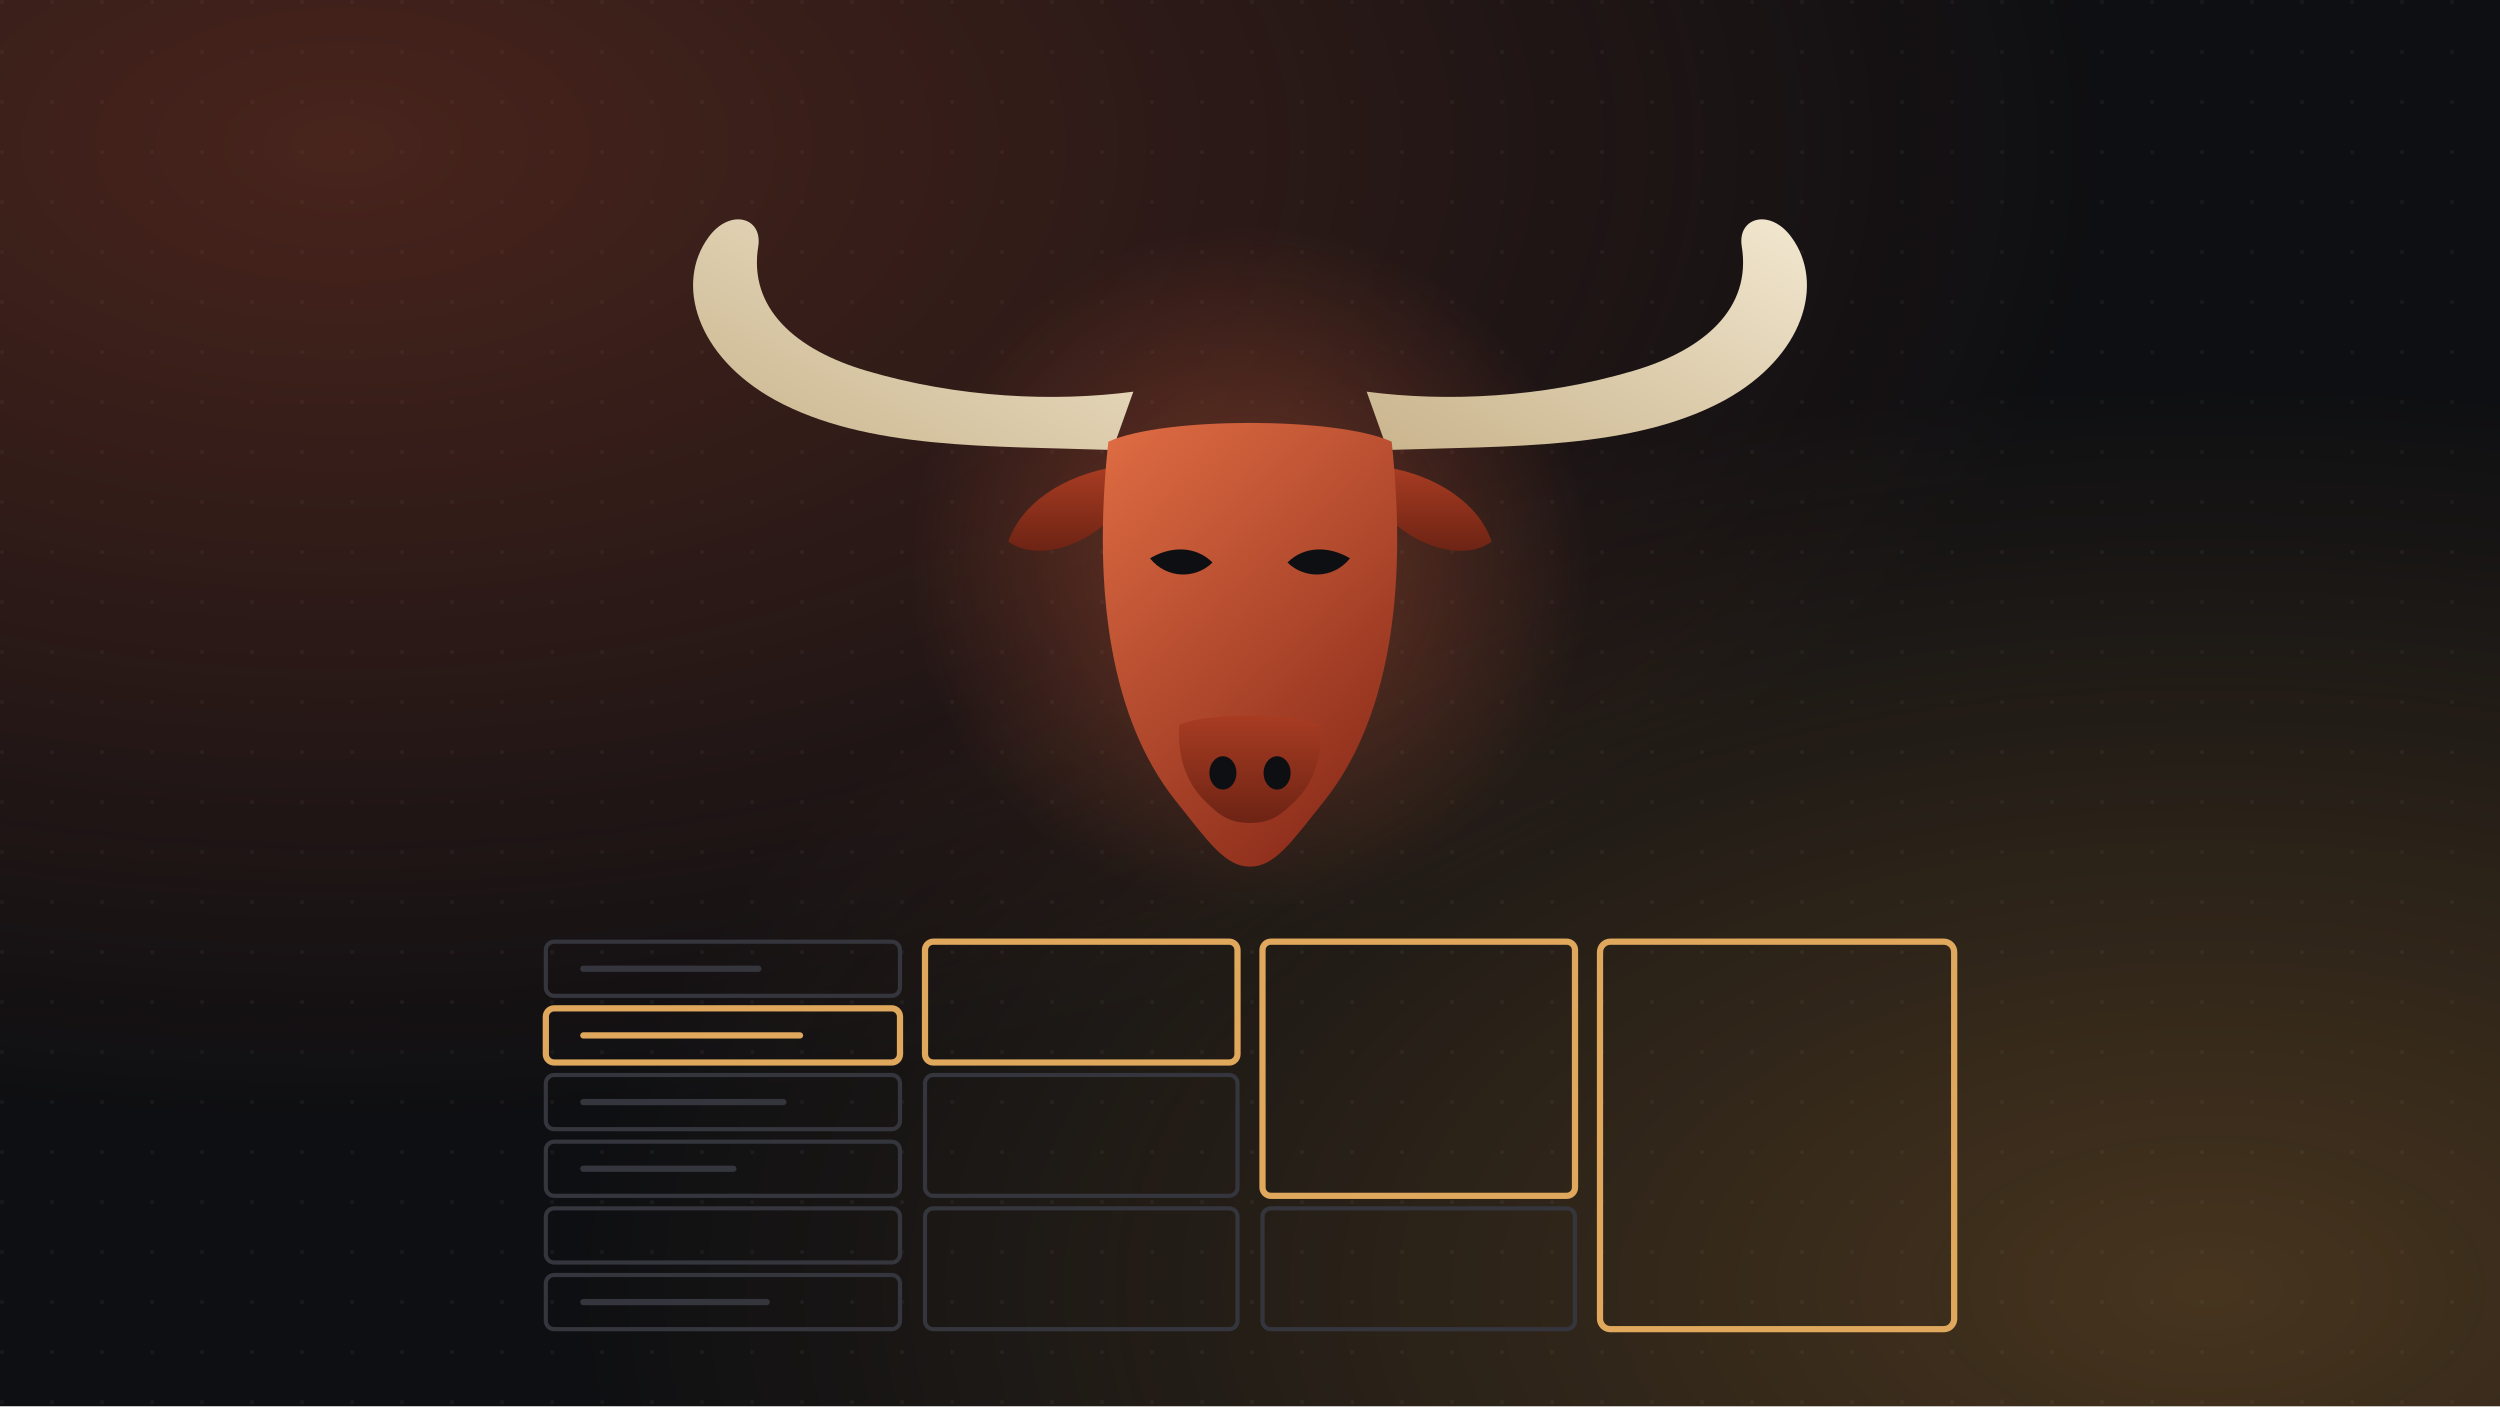
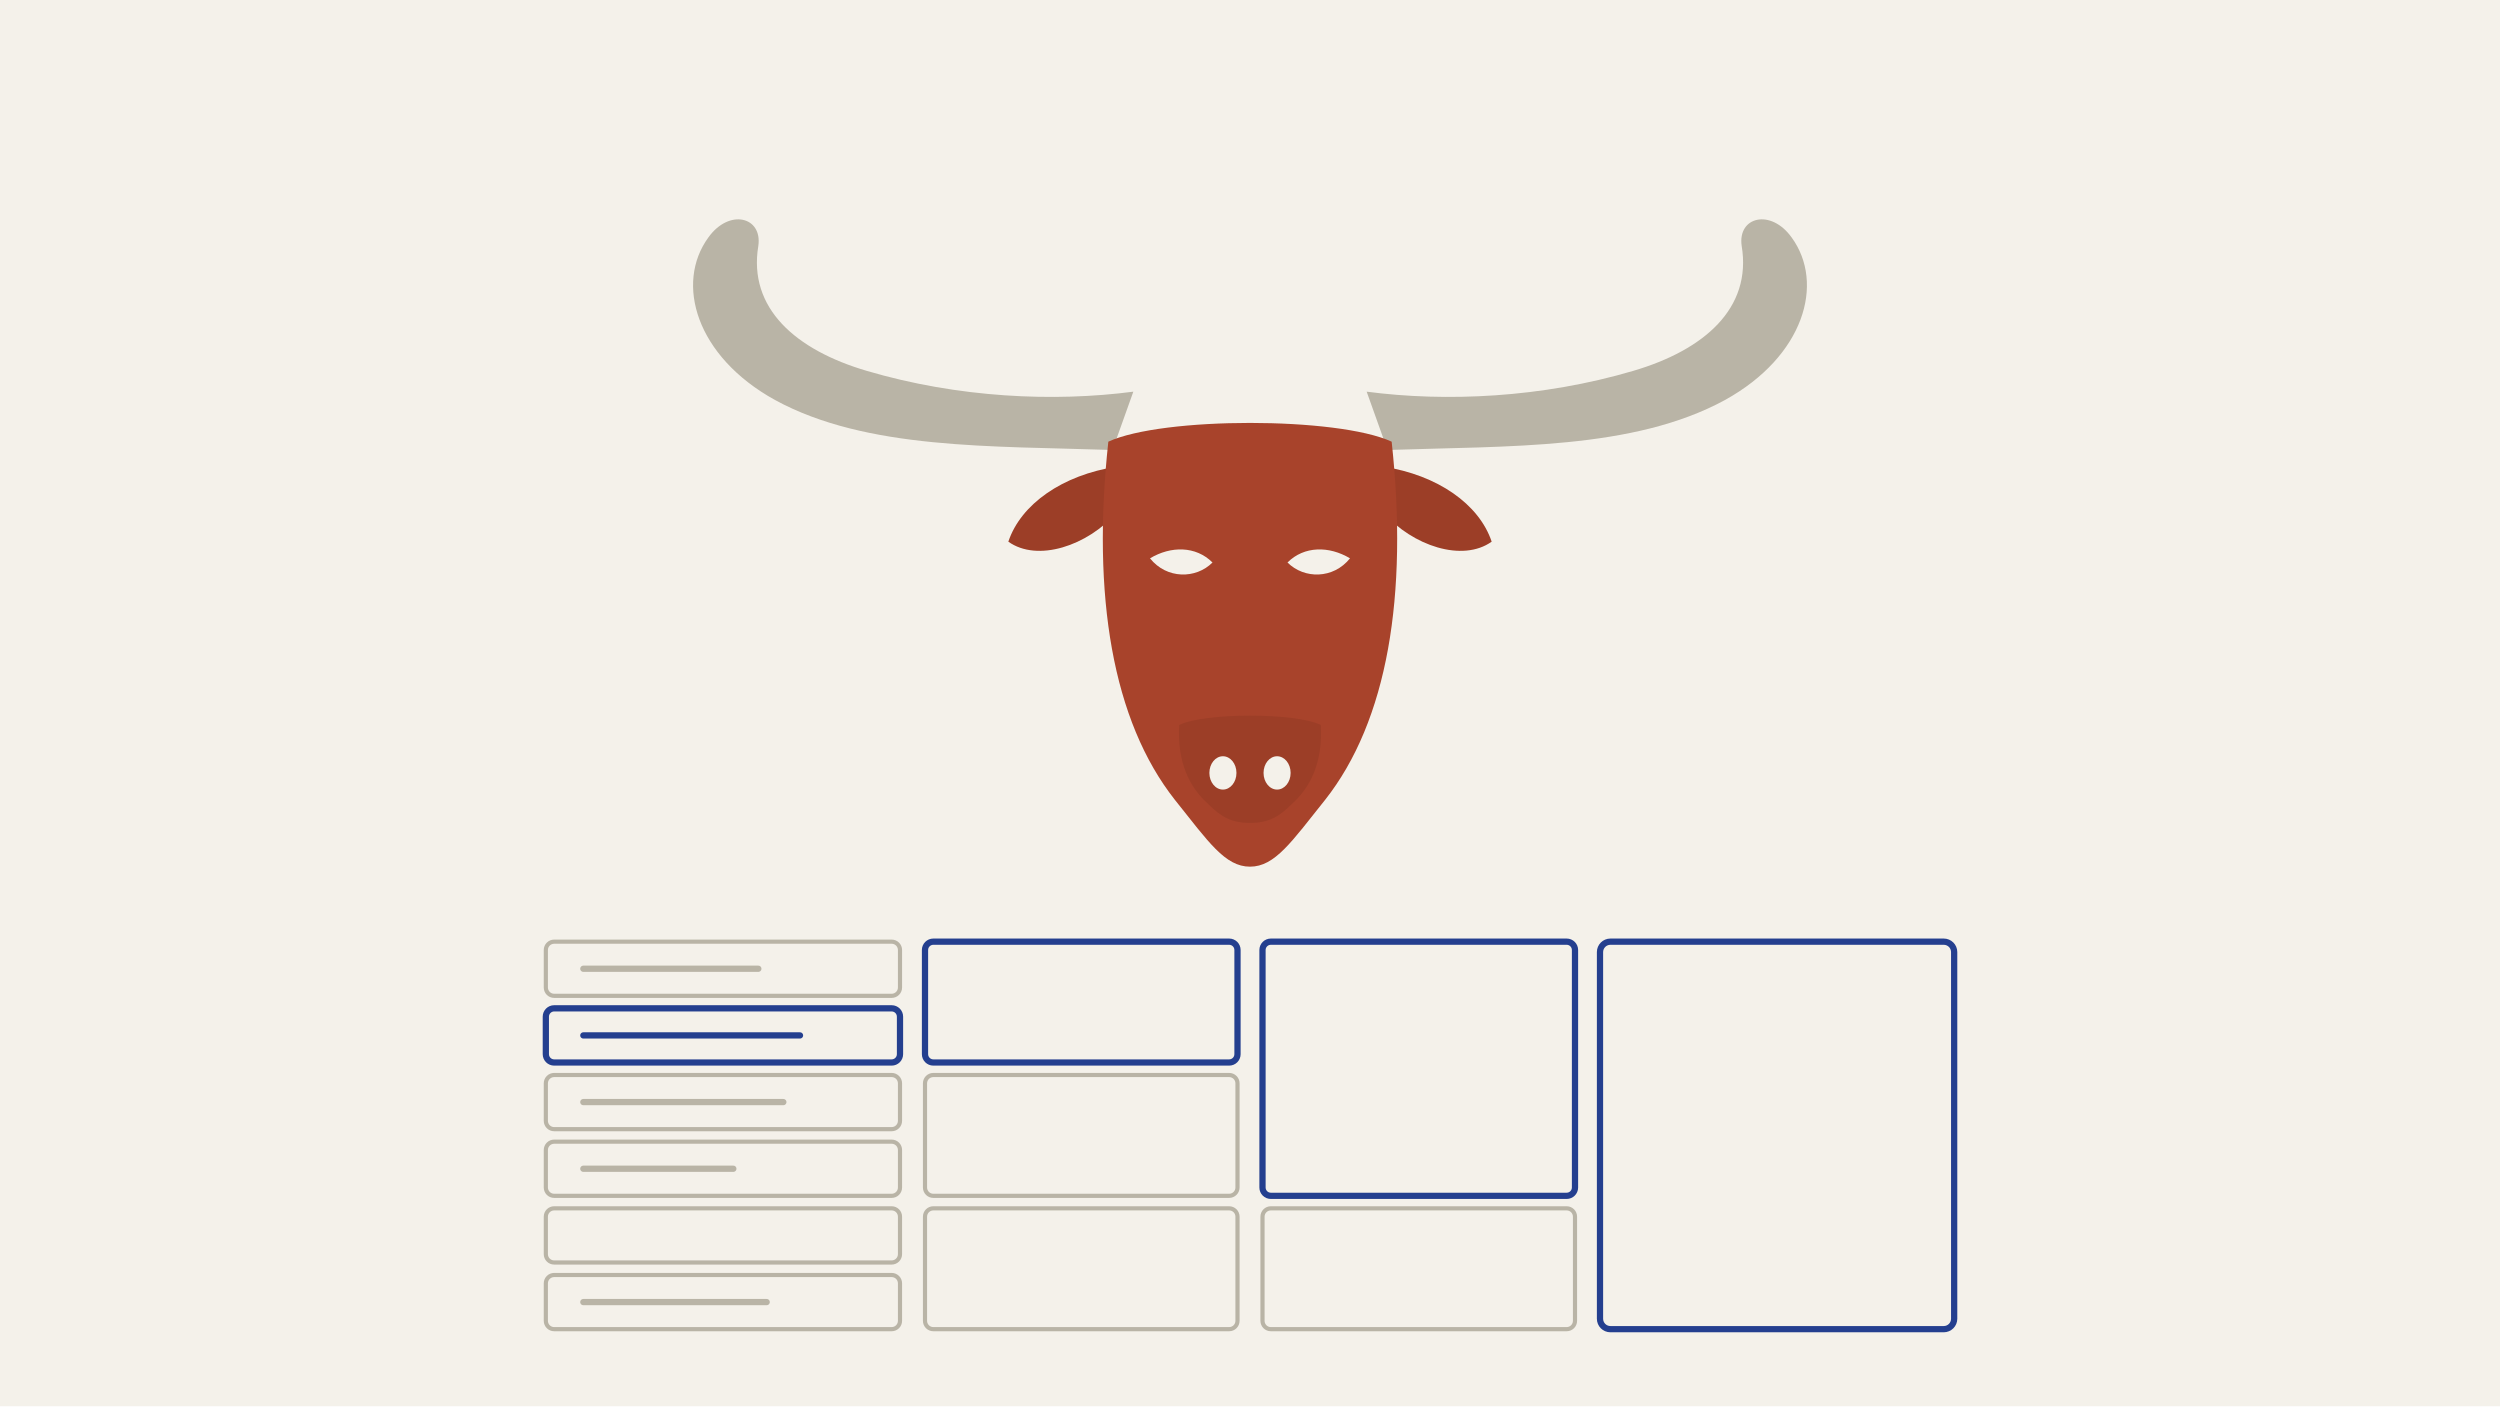
<svg xmlns="http://www.w3.org/2000/svg" viewBox="0 0 1200 675" width="1200" height="675" role="img" aria-label="A geometric bull's head above a recipe drawn as a nested table, where columns of ingredients merge step by step into a single final cell">
  <defs>
-     <radialGradient id="nbGlowA" cx="14%" cy="10%" r="70%">
-       <stop offset="0%" stop-color="#b0492e" stop-opacity="0.36" />
-       <stop offset="100%" stop-color="#b0492e" stop-opacity="0" />
-     </radialGradient>
-     <radialGradient id="nbGlowB" cx="88%" cy="92%" r="65%">
-       <stop offset="0%" stop-color="#c98a3a" stop-opacity="0.30" />
-       <stop offset="100%" stop-color="#c98a3a" stop-opacity="0" />
-     </radialGradient>
-     <radialGradient id="nbCore" cx="50%" cy="50%" r="50%">
-       <stop offset="0%" stop-color="#d9603b" stop-opacity="0.42" />
-       <stop offset="100%" stop-color="#d9603b" stop-opacity="0" />
-     </radialGradient>
-     <pattern id="nbDots" width="24" height="24" patternUnits="userSpaceOnUse">
-       <circle cx="1" cy="1" r="1" fill="#f4f4f6" opacity="0.05" />
-     </pattern>
-     <linearGradient id="nbHorn" x1="0" y1="1" x2="1" y2="0">
-       <stop offset="0%" stop-color="#c9b48c" />
-       <stop offset="100%" stop-color="#f2e7d0" />
-     </linearGradient>
-     <linearGradient id="nbHead" x1="0" y1="0" x2="0.6" y2="1">
-       <stop offset="0%" stop-color="#e06d44" />
-       <stop offset="100%" stop-color="#8f2f1c" />
-     </linearGradient>
-     <linearGradient id="nbSnout" x1="0" y1="0" x2="0" y2="1">
-       <stop offset="0%" stop-color="#a83c22" />
-       <stop offset="100%" stop-color="#6d2314" />
-     </linearGradient>
+     
+ 
+     
  </defs>
-   <rect width="1200" height="675" fill="#0e0f12" />
-   <rect width="1200" height="675" fill="url(#nbDots)" />
-   <rect width="1200" height="675" fill="url(#nbGlowA)" />
-   <rect width="1200" height="675" fill="url(#nbGlowB)" />
-   <g fill="none" stroke="#34353d" stroke-width="2">
+   <rect width="1200" height="675" fill="#f4f1ea" />
+   <g fill="none" stroke="#b9b4a6" stroke-width="2">
    <rect x="262" y="452" width="170" height="26" rx="4" />
    <rect x="262" y="484" width="170" height="26" rx="4" />
    <rect x="262" y="516" width="170" height="26" rx="4" />
    <rect x="262" y="548" width="170" height="26" rx="4" />
    <rect x="262" y="580" width="170" height="26" rx="4" />
    <rect x="262" y="612" width="170" height="26" rx="4" />
    <rect x="444" y="452" width="150" height="58" rx="4" />
    <rect x="444" y="516" width="150" height="58" rx="4" />
    <rect x="444" y="580" width="150" height="58" rx="4" />
    <rect x="606" y="452" width="150" height="122" rx="4" />
    <rect x="606" y="580" width="150" height="58" rx="4" />
  </g>
-   <g stroke="#34353d" stroke-width="3" stroke-linecap="round">
+   <g stroke="#b9b4a6" stroke-width="3" stroke-linecap="round">
    <path d="M280 465h84" />
    <path d="M280 529h96" />
    <path d="M280 561h72" />
    <path d="M280 625h88" />
  </g>
-   <g fill="none" stroke="#e0a85c" stroke-width="3">
+   <g fill="none" stroke="#243f8f" stroke-width="3">
    <rect x="262" y="484" width="170" height="26" rx="4" />
    <rect x="444" y="452" width="150" height="58" rx="4" />
    <rect x="606" y="452" width="150" height="122" rx="4" />
    <rect x="768" y="452" width="170" height="186" rx="5" />
  </g>
-   <g stroke="#e0a85c" stroke-width="3" stroke-linecap="round">
+   <g stroke="#243f8f" stroke-width="3" stroke-linecap="round">
    <path d="M280 497h104" />
  </g>
-   <circle cx="600" cy="272" r="164" fill="url(#nbCore)" />
-   <g fill="url(#nbHorn)">
+   <g fill="#b9b4a6">
    <path d="M534 216c-58-2-118 0-162-24-38-21-48-56-32-78 10-14 26-10 24 4-5 30 18 50 52 60 44 13 90 15 128 10z" />
    <path d="M666 216c58-2 118 0 162-24 38-21 48-56 32-78-10-14-26-10-24 4 5 30-18 50-52 60-44 13-90 15-128 10z" />
  </g>
-   <g fill="url(#nbSnout)">
+   <g fill="#9c3e27">
    <path d="M536 224c-26 4-46 18-52 36 14 10 38 2 52-14z" />
    <path d="M664 224c26 4 46 18 52 36-14 10-38 2-52-14z" />
  </g>
-   <path fill="url(#nbHead)" d="M532 212c26-12 110-12 136 0 8 74-2 134-32 172-16 20-24 32-36 32s-20-12-36-32c-30-38-40-98-32-172z" />
-   <path fill="url(#nbSnout)" d="M566 348c12-6 56-6 68 0 1 18-5 30-14 38-6 6-11 9-20 9s-14-3-20-9c-9-8-15-20-14-38z" />
-   <g fill="#0e0f12">
+   <path fill="#a8432b" d="M532 212c26-12 110-12 136 0 8 74-2 134-32 172-16 20-24 32-36 32s-20-12-36-32c-30-38-40-98-32-172z" />
+   <path fill="#9c3e27" d="M566 348c12-6 56-6 68 0 1 18-5 30-14 38-6 6-11 9-20 9s-14-3-20-9c-9-8-15-20-14-38z" />
+   <g fill="#f4f1ea">
    <path d="M552 268c10-6 22-6 30 2-8 8-22 8-30-2z" />
    <path d="M648 268c-10-6-22-6-30 2 8 8 22 8 30-2z" />
    <ellipse cx="587" cy="371" rx="6.5" ry="8" />
    <ellipse cx="613" cy="371" rx="6.5" ry="8" />
  </g>
</svg>
